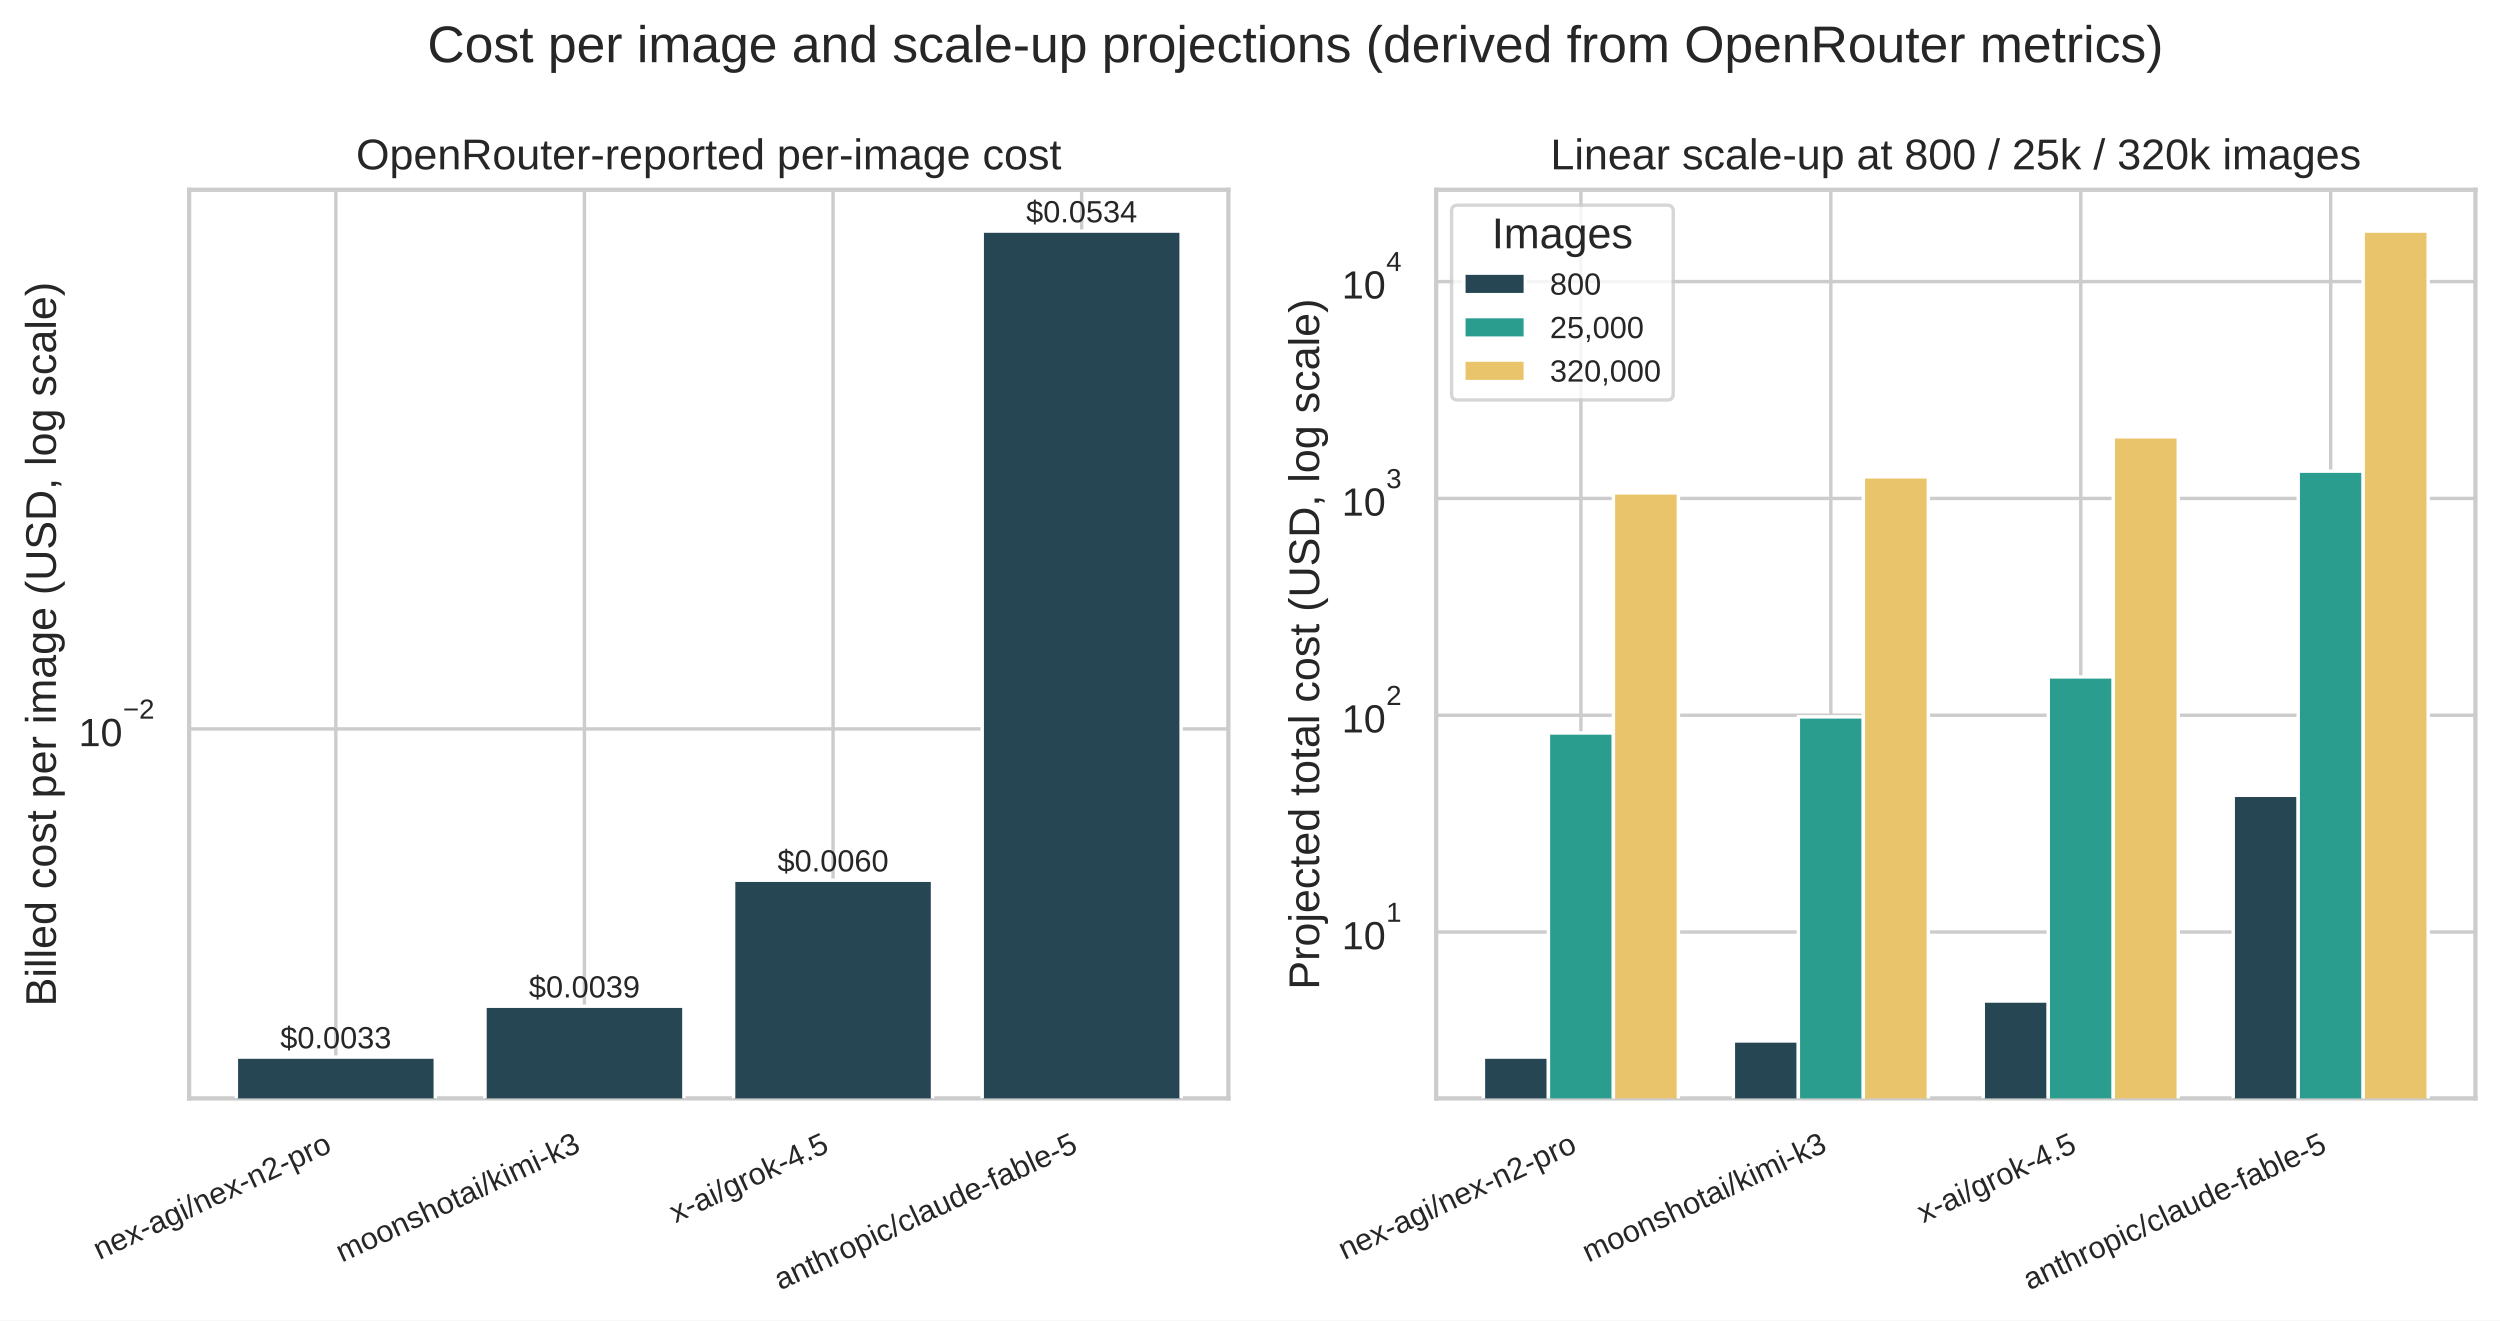
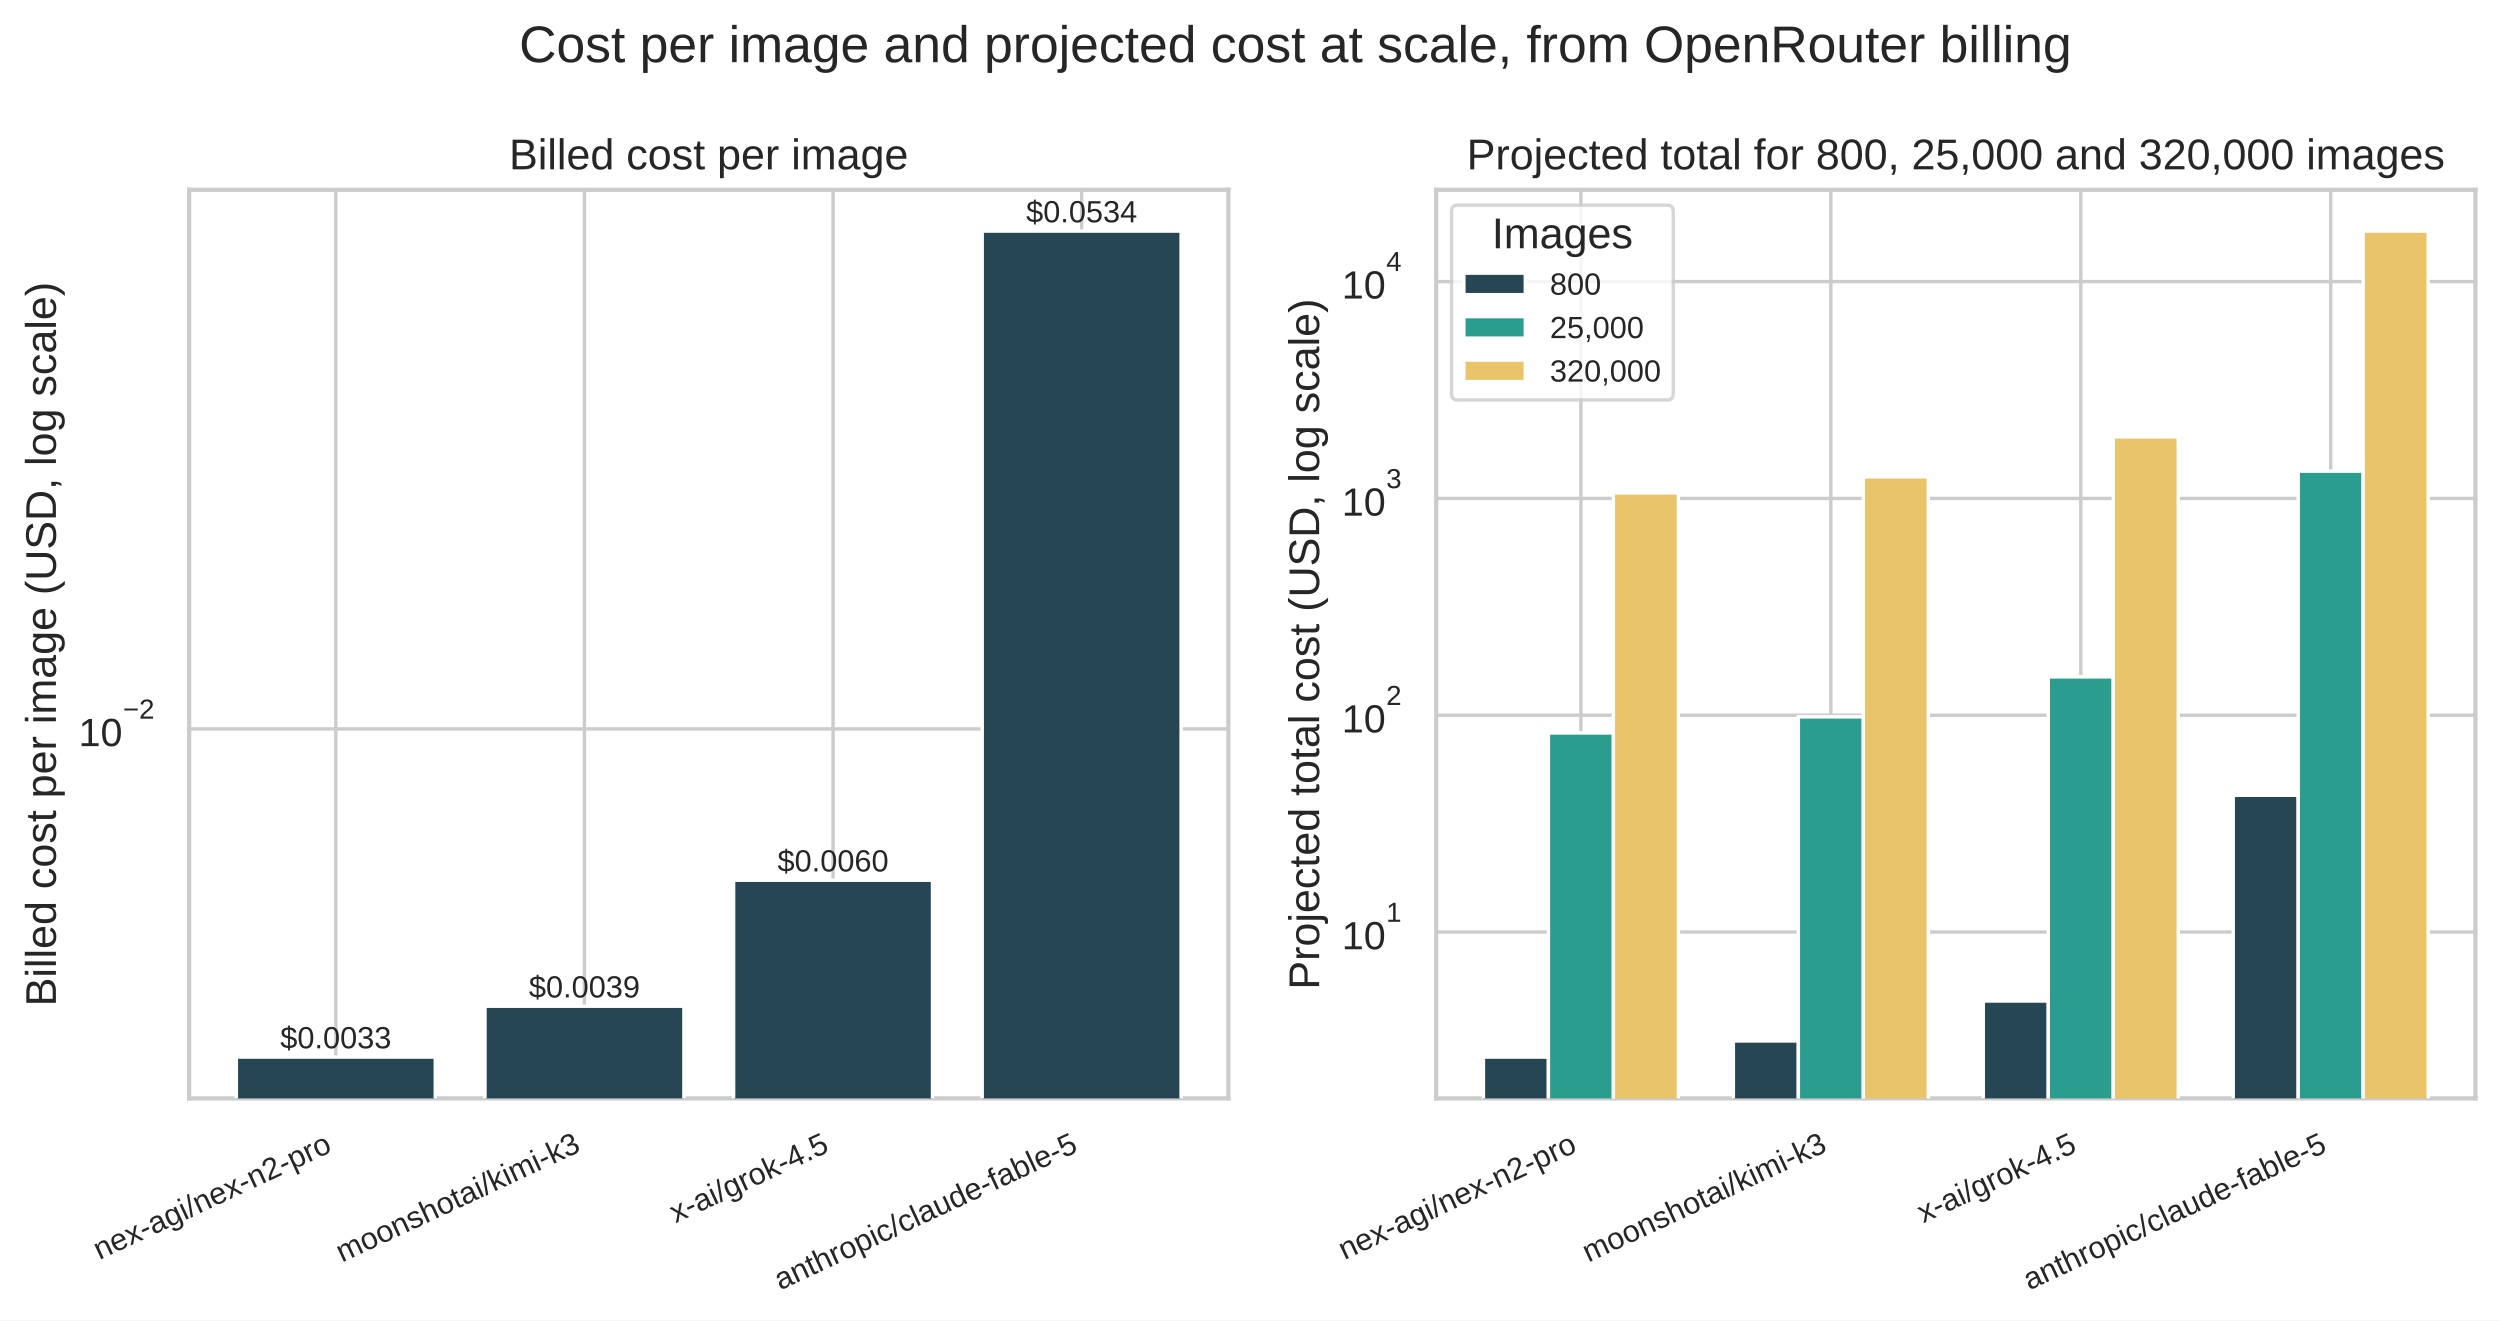
<svg xmlns="http://www.w3.org/2000/svg" width="732.193pt" height="386.76pt" viewBox="0 0 732.193 386.76" version="1.1">
  <defs>
    <style type="text/css">*{stroke-linejoin: round; stroke-linecap: butt}</style>
  </defs>
  <g id="figure_1">
    <g id="patch_1">
      <path d="M 0 386.76  L 732.193 386.76  L 732.193 0  L 0 0  z " style="fill: #ffffff" />
    </g>
    <g id="axes_1">
      <g id="patch_2">
        <path d="M 55.393 321.696  L 359.757 321.696  L 359.757 55.584  L 55.393 55.584  z " style="fill: #ffffff" />
      </g>
      <g id="matplotlib.axis_1">
        <g id="xtick_1">
          <g id="line2d_1">
            <path d="M 98.354 321.696  L 98.354 55.584  " clip-path="url(#p1b3fe8dcd7)" style="fill: none; stroke: #cccccc; stroke-linecap: round" />
          </g>
          <g id="text_1">
            <text style="fill: #262626; font: 9px 'Arial', 'DejaVu Sans', 'Liberation Sans', 'Bitstream Vera Sans', sans-serif" transform="translate(29.09496 369.0565) rotate(-25)">nex-agi/nex-n2-pro</text>
          </g>
        </g>
        <g id="xtick_2">
          <g id="line2d_2">
            <path d="M 171.168 321.696  L 171.168 55.584  " clip-path="url(#p1b3fe8dcd7)" style="fill: none; stroke: #cccccc; stroke-linecap: round" />
          </g>
          <g id="text_2">
            <text style="fill: #262626; font: 9px 'Arial', 'DejaVu Sans', 'Liberation Sans', 'Bitstream Vera Sans', sans-serif" transform="translate(100.1517 369.7974) rotate(-25)">moonshotai/kimi-k3</text>
          </g>
        </g>
        <g id="xtick_3">
          <g id="line2d_3">
            <path d="M 243.982 321.696  L 243.982 55.584  " clip-path="url(#p1b3fe8dcd7)" style="fill: none; stroke: #cccccc; stroke-linecap: round" />
          </g>
          <g id="text_3">
            <text style="fill: #262626; font: 9px 'Arial', 'DejaVu Sans', 'Liberation Sans', 'Bitstream Vera Sans', sans-serif" transform="translate(197.853 358.271) rotate(-25)">x-ai/grok-4.5</text>
          </g>
        </g>
        <g id="xtick_4">
          <g id="line2d_4">
            <path d="M 316.797 321.696  L 316.797 55.584  " clip-path="url(#p1b3fe8dcd7)" style="fill: none; stroke: #cccccc; stroke-linecap: round" />
          </g>
          <g id="text_4">
            <text style="fill: #262626; font: 9px 'Arial', 'DejaVu Sans', 'Liberation Sans', 'Bitstream Vera Sans', sans-serif" transform="translate(228.5337 377.939) rotate(-25)">anthropic/claude-fable-5</text>
          </g>
        </g>
      </g>
      <g id="matplotlib.axis_2">
        <g id="ytick_1">
          <g id="line2d_5">
            <path d="M 55.393 213.479  L 359.757 213.479  " clip-path="url(#p1b3fe8dcd7)" style="fill: none; stroke: #cccccc; stroke-linecap: round" />
          </g>
          <g id="text_5">
            <g style="fill: #262626" transform="translate(23.02431 219.4348)">
              <text>
                <tspan style="font: 11.55px 'Arial'" x="0 6.396" y="-0.913">10</tspan>
                <tspan style="font: 8.085px 'Arial'" x="12.993 17.694" y="-8.963">−2</tspan>
              </text>
            </g>
          </g>
        </g>
        <g id="ytick_2" />
        <g id="ytick_3" />
        <g id="ytick_4" />
        <g id="ytick_5" />
        <g id="ytick_6" />
        <g id="ytick_7" />
        <g id="ytick_8" />
        <g id="ytick_9" />
        <g id="ytick_10" />
        <g id="ytick_11" />
        <g id="ytick_12" />
        <g id="ytick_13" />
        <g id="text_6">
          <text style="fill: #262626; font: 12.6px 'Arial', 'DejaVu Sans', 'Liberation Sans', 'Bitstream Vera Sans', sans-serif; text-anchor: middle" x="16.372" y="188.64" transform="rotate(-90 16.37241 188.64)">Billed cost per image (USD, log scale)</text>
        </g>
      </g>
      <g id="patch_3">
        <path d="M 55.393 321.696  L 55.393 55.584  " style="fill: none; stroke: #cccccc; stroke-width: 1.25; stroke-linejoin: miter; stroke-linecap: square" />
      </g>
      <g id="patch_4">
        <path d="M 359.757 321.696  L 359.757 55.584  " style="fill: none; stroke: #cccccc; stroke-width: 1.25; stroke-linejoin: miter; stroke-linecap: square" />
      </g>
      <g id="patch_5">
        <path d="M 55.393 321.696  L 359.757 321.696  " style="fill: none; stroke: #cccccc; stroke-width: 1.25; stroke-linejoin: miter; stroke-linecap: square" />
      </g>
      <g id="patch_6">
        <path d="M 55.393 55.584  L 359.757 55.584  " style="fill: none; stroke: #cccccc; stroke-width: 1.25; stroke-linejoin: miter; stroke-linecap: square" />
      </g>
      <g id="patch_7">
        <path d="M 69.228 200145.715  L 127.479 200145.715  L 127.479 309.6  L 69.228 309.6  z " clip-path="url(#p1b3fe8dcd7)" style="fill: #264653; stroke: #ffffff; stroke-linejoin: miter" />
      </g>
      <g id="patch_8">
        <path d="M 142.042 200145.715  L 200.294 200145.715  L 200.294 294.709  L 142.042 294.709  z " clip-path="url(#p1b3fe8dcd7)" style="fill: #264653; stroke: #ffffff; stroke-linejoin: miter" />
      </g>
      <g id="patch_9">
        <path d="M 214.857 200145.715  L 273.108 200145.715  L 273.108 257.801  L 214.857 257.801  z " clip-path="url(#p1b3fe8dcd7)" style="fill: #264653; stroke: #ffffff; stroke-linejoin: miter" />
      </g>
      <g id="patch_10">
        <path d="M 287.671 200145.715  L 345.922 200145.715  L 345.922 67.68  L 287.671 67.68  z " clip-path="url(#p1b3fe8dcd7)" style="fill: #264653; stroke: #ffffff; stroke-linejoin: miter" />
      </g>
      <g id="text_7">
        <text style="fill: #262626; font: 9px 'Arial', 'DejaVu Sans', 'Liberation Sans', 'Bitstream Vera Sans', sans-serif; text-anchor: middle" x="98.354" y="307.028" transform="rotate(-0 98.35373 307.0283)">$0.0033</text>
      </g>
      <g id="text_8">
        <text style="fill: #262626; font: 9px 'Arial', 'DejaVu Sans', 'Liberation Sans', 'Bitstream Vera Sans', sans-serif; text-anchor: middle" x="171.168" y="292.138" transform="rotate(-0 171.168 292.1376)">$0.0039</text>
      </g>
      <g id="text_9">
        <text style="fill: #262626; font: 9px 'Arial', 'DejaVu Sans', 'Liberation Sans', 'Bitstream Vera Sans', sans-serif; text-anchor: middle" x="243.982" y="255.229" transform="rotate(-0 243.9823 255.2295)">$0.0060</text>
      </g>
      <g id="text_10">
        <text style="fill: #262626; font: 9px 'Arial', 'DejaVu Sans', 'Liberation Sans', 'Bitstream Vera Sans', sans-serif; text-anchor: middle" x="316.797" y="65.108" transform="rotate(-0 316.7965 65.10828)">$0.0534</text>
      </g>
      <g id="text_11">
-         <text style="fill: #262626; font: 12.6px 'Arial', 'DejaVu Sans', 'Liberation Sans', 'Bitstream Vera Sans', sans-serif; text-anchor: middle" x="207.575" y="49.584" transform="rotate(-0 207.5751 49.584)">OpenRouter-reported per-image cost</text>
+         <text style="fill: #262626; font: 12.6px 'Arial', 'DejaVu Sans', 'Liberation Sans', 'Bitstream Vera Sans', sans-serif; text-anchor: middle" x="207.575" y="49.584" transform="rotate(-0 207.5751 49.584)">Billed cost per image</text>
      </g>
    </g>
    <g id="axes_2">
      <g id="patch_11">
        <path d="M 420.63 321.696  L 724.993 321.696  L 724.993 55.584  L 420.63 55.584  z " style="fill: #ffffff" />
      </g>
      <g id="matplotlib.axis_3">
        <g id="xtick_5">
          <g id="line2d_6">
            <path d="M 463.012 321.696  L 463.012 55.584  " clip-path="url(#p72a04aff88)" style="fill: none; stroke: #cccccc; stroke-linecap: round" />
          </g>
          <g id="text_12">
            <text style="fill: #262626; font: 9px 'Arial', 'DejaVu Sans', 'Liberation Sans', 'Bitstream Vera Sans', sans-serif" transform="translate(393.7534 369.0565) rotate(-25)">nex-agi/nex-n2-pro</text>
          </g>
        </g>
        <g id="xtick_6">
          <g id="line2d_7">
            <path d="M 536.212 321.696  L 536.212 55.584  " clip-path="url(#p72a04aff88)" style="fill: none; stroke: #cccccc; stroke-linecap: round" />
          </g>
          <g id="text_13">
            <text style="fill: #262626; font: 9px 'Arial', 'DejaVu Sans', 'Liberation Sans', 'Bitstream Vera Sans', sans-serif" transform="translate(465.1954 369.7974) rotate(-25)">moonshotai/kimi-k3</text>
          </g>
        </g>
        <g id="xtick_7">
          <g id="line2d_8">
            <path d="M 609.411 321.696  L 609.411 55.584  " clip-path="url(#p72a04aff88)" style="fill: none; stroke: #cccccc; stroke-linecap: round" />
          </g>
          <g id="text_14">
            <text style="fill: #262626; font: 9px 'Arial', 'DejaVu Sans', 'Liberation Sans', 'Bitstream Vera Sans', sans-serif" transform="translate(563.282 358.271) rotate(-25)">x-ai/grok-4.5</text>
          </g>
        </g>
        <g id="xtick_8">
          <g id="line2d_9">
            <path d="M 682.611 321.696  L 682.611 55.584  " clip-path="url(#p72a04aff88)" style="fill: none; stroke: #cccccc; stroke-linecap: round" />
          </g>
          <g id="text_15">
            <text style="fill: #262626; font: 9px 'Arial', 'DejaVu Sans', 'Liberation Sans', 'Bitstream Vera Sans', sans-serif" transform="translate(594.348 377.939) rotate(-25)">anthropic/claude-fable-5</text>
          </g>
        </g>
      </g>
      <g id="matplotlib.axis_4">
        <g id="ytick_14">
          <g id="line2d_10">
            <path d="M 420.63 272.978  L 724.993 272.978  " clip-path="url(#p72a04aff88)" style="fill: none; stroke: #cccccc; stroke-linecap: round" />
          </g>
          <g id="text_16">
            <g style="fill: #262626" transform="translate(392.9962 278.933)">
              <text>
                <tspan style="font: 11.55px 'Arial'" x="0 6.396" y="-0.913">10</tspan>
                <tspan style="font: 8.085px 'Arial'" x="12.993" y="-8.963">1</tspan>
              </text>
            </g>
          </g>
        </g>
        <g id="ytick_15">
          <g id="line2d_11">
            <path d="M 420.63 209.476  L 724.993 209.476  " clip-path="url(#p72a04aff88)" style="fill: none; stroke: #cccccc; stroke-linecap: round" />
          </g>
          <g id="text_17">
            <g style="fill: #262626" transform="translate(392.9962 215.4311)">
              <text>
                <tspan style="font: 11.55px 'Arial'" x="0 6.396" y="-0.913">10</tspan>
                <tspan style="font: 8.085px 'Arial'" x="12.993" y="-8.963">2</tspan>
              </text>
            </g>
          </g>
        </g>
        <g id="ytick_16">
          <g id="line2d_12">
            <path d="M 420.63 145.974  L 724.993 145.974  " clip-path="url(#p72a04aff88)" style="fill: none; stroke: #cccccc; stroke-linecap: round" />
          </g>
          <g id="text_18">
            <g style="fill: #262626" transform="translate(392.9962 151.9292)">
              <text>
                <tspan style="font: 11.55px 'Arial'" x="0 6.396" y="-0.913">10</tspan>
                <tspan style="font: 8.085px 'Arial'" x="12.993" y="-8.963">3</tspan>
              </text>
            </g>
          </g>
        </g>
        <g id="ytick_17">
          <g id="line2d_13">
            <path d="M 420.63 82.472  L 724.993 82.472  " clip-path="url(#p72a04aff88)" style="fill: none; stroke: #cccccc; stroke-linecap: round" />
          </g>
          <g id="text_19">
            <g style="fill: #262626" transform="translate(392.9962 88.36954)">
              <text>
                <tspan style="font: 11.55px 'Arial'" x="0 6.396" y="-0.935">10</tspan>
                <tspan style="font: 8.085px 'Arial'" x="12.993" y="-8.984">4</tspan>
              </text>
            </g>
          </g>
        </g>
        <g id="ytick_18" />
        <g id="ytick_19" />
        <g id="ytick_20" />
        <g id="ytick_21" />
        <g id="ytick_22" />
        <g id="ytick_23" />
        <g id="ytick_24" />
        <g id="ytick_25" />
        <g id="ytick_26" />
        <g id="ytick_27" />
        <g id="ytick_28" />
        <g id="ytick_29" />
        <g id="ytick_30" />
        <g id="ytick_31" />
        <g id="ytick_32" />
        <g id="ytick_33" />
        <g id="ytick_34" />
        <g id="ytick_35" />
        <g id="ytick_36" />
        <g id="ytick_37" />
        <g id="ytick_38" />
        <g id="ytick_39" />
        <g id="ytick_40" />
        <g id="ytick_41" />
        <g id="ytick_42" />
        <g id="ytick_43" />
        <g id="ytick_44" />
        <g id="ytick_45" />
        <g id="ytick_46" />
        <g id="ytick_47" />
        <g id="ytick_48" />
        <g id="ytick_49" />
        <g id="ytick_50" />
        <g id="text_20">
          <text style="fill: #262626; font: 12.6px 'Arial', 'DejaVu Sans', 'Liberation Sans', 'Bitstream Vera Sans', sans-serif; text-anchor: middle" x="386.344" y="188.64" transform="rotate(-90 386.3443 188.64)">Projected total cost (USD, log scale)</text>
        </g>
      </g>
      <g id="patch_12">
        <path d="M 420.63 321.696  L 420.63 55.584  " style="fill: none; stroke: #cccccc; stroke-width: 1.25; stroke-linejoin: miter; stroke-linecap: square" />
      </g>
      <g id="patch_13">
        <path d="M 724.993 321.696  L 724.993 55.584  " style="fill: none; stroke: #cccccc; stroke-width: 1.25; stroke-linejoin: miter; stroke-linecap: square" />
      </g>
      <g id="patch_14">
        <path d="M 420.63 321.696  L 724.993 321.696  " style="fill: none; stroke: #cccccc; stroke-width: 1.25; stroke-linejoin: miter; stroke-linecap: square" />
      </g>
      <g id="patch_15">
        <path d="M 420.63 55.584  L 724.993 55.584  " style="fill: none; stroke: #cccccc; stroke-width: 1.25; stroke-linejoin: miter; stroke-linecap: square" />
      </g>
      <g id="patch_16">
        <path d="M 434.464 63838.377  L 453.496 63838.377  L 453.496 309.6  L 434.464 309.6  z " clip-path="url(#p72a04aff88)" style="fill: #264653; stroke: #ffffff; stroke-linejoin: miter" />
      </g>
      <g id="patch_17">
        <path d="M 507.664 63838.377  L 526.696 63838.377  L 526.696 304.88  L 507.664 304.88  z " clip-path="url(#p72a04aff88)" style="fill: #264653; stroke: #ffffff; stroke-linejoin: miter" />
      </g>
      <g id="patch_18">
        <path d="M 580.863 63838.377  L 599.895 63838.377  L 599.895 293.181  L 580.863 293.181  z " clip-path="url(#p72a04aff88)" style="fill: #264653; stroke: #ffffff; stroke-linejoin: miter" />
      </g>
      <g id="patch_19">
        <path d="M 654.063 63838.377  L 673.095 63838.377  L 673.095 232.916  L 654.063 232.916  z " clip-path="url(#p72a04aff88)" style="fill: #264653; stroke: #ffffff; stroke-linejoin: miter" />
      </g>
      <g id="patch_20">
        <path d="M 453.496 63838.377  L 472.528 63838.377  L 472.528 214.674  L 453.496 214.674  z " clip-path="url(#p72a04aff88)" style="fill: #2a9d8f; stroke: #ffffff; stroke-linejoin: miter" />
      </g>
      <g id="patch_21">
        <path d="M 526.696 63838.377  L 545.728 63838.377  L 545.728 209.954  L 526.696 209.954  z " clip-path="url(#p72a04aff88)" style="fill: #2a9d8f; stroke: #ffffff; stroke-linejoin: miter" />
      </g>
      <g id="patch_22">
        <path d="M 599.895 63838.377  L 618.927 63838.377  L 618.927 198.255  L 599.895 198.255  z " clip-path="url(#p72a04aff88)" style="fill: #2a9d8f; stroke: #ffffff; stroke-linejoin: miter" />
      </g>
      <g id="patch_23">
        <path d="M 673.095 63838.377  L 692.127 63838.377  L 692.127 137.99  L 673.095 137.99  z " clip-path="url(#p72a04aff88)" style="fill: #2a9d8f; stroke: #ffffff; stroke-linejoin: miter" />
      </g>
      <g id="patch_24">
        <path d="M 472.528 63838.377  L 491.56 63838.377  L 491.56 144.364  L 472.528 144.364  z " clip-path="url(#p72a04aff88)" style="fill: #e9c46a; stroke: #ffffff; stroke-linejoin: miter" />
      </g>
      <g id="patch_25">
        <path d="M 545.728 63838.377  L 564.76 63838.377  L 564.76 139.644  L 545.728 139.644  z " clip-path="url(#p72a04aff88)" style="fill: #e9c46a; stroke: #ffffff; stroke-linejoin: miter" />
      </g>
      <g id="patch_26">
        <path d="M 618.927 63838.377  L 637.959 63838.377  L 637.959 127.945  L 618.927 127.945  z " clip-path="url(#p72a04aff88)" style="fill: #e9c46a; stroke: #ffffff; stroke-linejoin: miter" />
      </g>
      <g id="patch_27">
        <path d="M 692.127 63838.377  L 711.159 63838.377  L 711.159 67.68  L 692.127 67.68  z " clip-path="url(#p72a04aff88)" style="fill: #e9c46a; stroke: #ffffff; stroke-linejoin: miter" />
      </g>
      <g id="text_21">
-         <text style="fill: #262626; font: 12.6px 'Arial', 'DejaVu Sans', 'Liberation Sans', 'Bitstream Vera Sans', sans-serif; text-anchor: middle" x="572.811" y="49.584" transform="rotate(-0 572.8115 49.584)">Linear scale-up at 800 / 25k / 320k images</text>
+         <text style="fill: #262626; font: 12.6px 'Arial', 'DejaVu Sans', 'Liberation Sans', 'Bitstream Vera Sans', sans-serif; text-anchor: middle" x="572.811" y="49.584" transform="rotate(-0 572.8115 49.584)">Projected total for 800, 25,000 and 320,000 images</text>
      </g>
      <g id="legend_1">
        <g id="patch_28">
          <path d="M 426.93 117.147  L 488.259 117.147  Q 490.059 117.147 490.059 115.347  L 490.059 61.884  Q 490.059 60.084 488.259 60.084  L 426.93 60.084  Q 425.13 60.084 425.13 61.884  L 425.13 115.347  Q 425.13 117.147 426.93 117.147  z " style="fill: #ffffff; opacity: 0.8; stroke: #cccccc; stroke-linejoin: miter" />
        </g>
        <g id="text_22">
          <text style="fill: #262626; font: 12.6px 'Arial', 'DejaVu Sans', 'Liberation Sans', 'Bitstream Vera Sans', sans-serif; text-anchor: start" x="436.936" y="72.703" transform="rotate(-0 436.9363 72.70284)">Images</text>
        </g>
        <g id="patch_29">
          <path d="M 428.73 86.297  L 446.73 86.297  L 446.73 79.997  L 428.73 79.997  z " style="fill: #264653; stroke: #ffffff; stroke-linejoin: miter" />
        </g>
        <g id="text_23">
          <text style="fill: #262626; font: 9px 'Arial', 'DejaVu Sans', 'Liberation Sans', 'Bitstream Vera Sans', sans-serif; text-anchor: start" x="453.93" y="86.297" transform="rotate(-0 453.9297 86.29678)">800</text>
        </g>
        <g id="patch_30">
          <path d="M 428.73 99.028  L 446.73 99.028  L 446.73 92.728  L 428.73 92.728  z " style="fill: #2a9d8f; stroke: #ffffff; stroke-linejoin: miter" />
        </g>
        <g id="text_24">
          <text style="fill: #262626; font: 9px 'Arial', 'DejaVu Sans', 'Liberation Sans', 'Bitstream Vera Sans', sans-serif; text-anchor: start" x="453.93" y="99.028" transform="rotate(-0 453.9297 99.02756)">25,000</text>
        </g>
        <g id="patch_31">
          <path d="M 428.73 111.758  L 446.73 111.758  L 446.73 105.458  L 428.73 105.458  z " style="fill: #e9c46a; stroke: #ffffff; stroke-linejoin: miter" />
        </g>
        <g id="text_25">
          <text style="fill: #262626; font: 9px 'Arial', 'DejaVu Sans', 'Liberation Sans', 'Bitstream Vera Sans', sans-serif; text-anchor: start" x="453.93" y="111.758" transform="rotate(-0 453.9297 111.7583)">320,000</text>
        </g>
      </g>
    </g>
    <g id="text_26">
-       <text style="fill: #262626; font: 15.12px 'Arial', 'DejaVu Sans', 'Liberation Sans', 'Bitstream Vera Sans', sans-serif; text-anchor: middle" x="379.393" y="18.216" transform="rotate(-0 379.3933 18.21634)">Cost per image and scale-up projections (derived from OpenRouter metrics)</text>
+       <text style="fill: #262626; font: 15.12px 'Arial', 'DejaVu Sans', 'Liberation Sans', 'Bitstream Vera Sans', sans-serif; text-anchor: middle" x="379.393" y="18.216" transform="rotate(-0 379.3933 18.21634)">Cost per image and projected cost at scale, from OpenRouter billing</text>
    </g>
  </g>
  <defs>
    <clipPath id="p1b3fe8dcd7">
      <rect x="55.393" y="55.584" width="304.364" height="266.112" />
    </clipPath>
    <clipPath id="p72a04aff88">
      <rect x="420.63" y="55.584" width="304.364" height="266.112" />
    </clipPath>
  </defs>
</svg>
